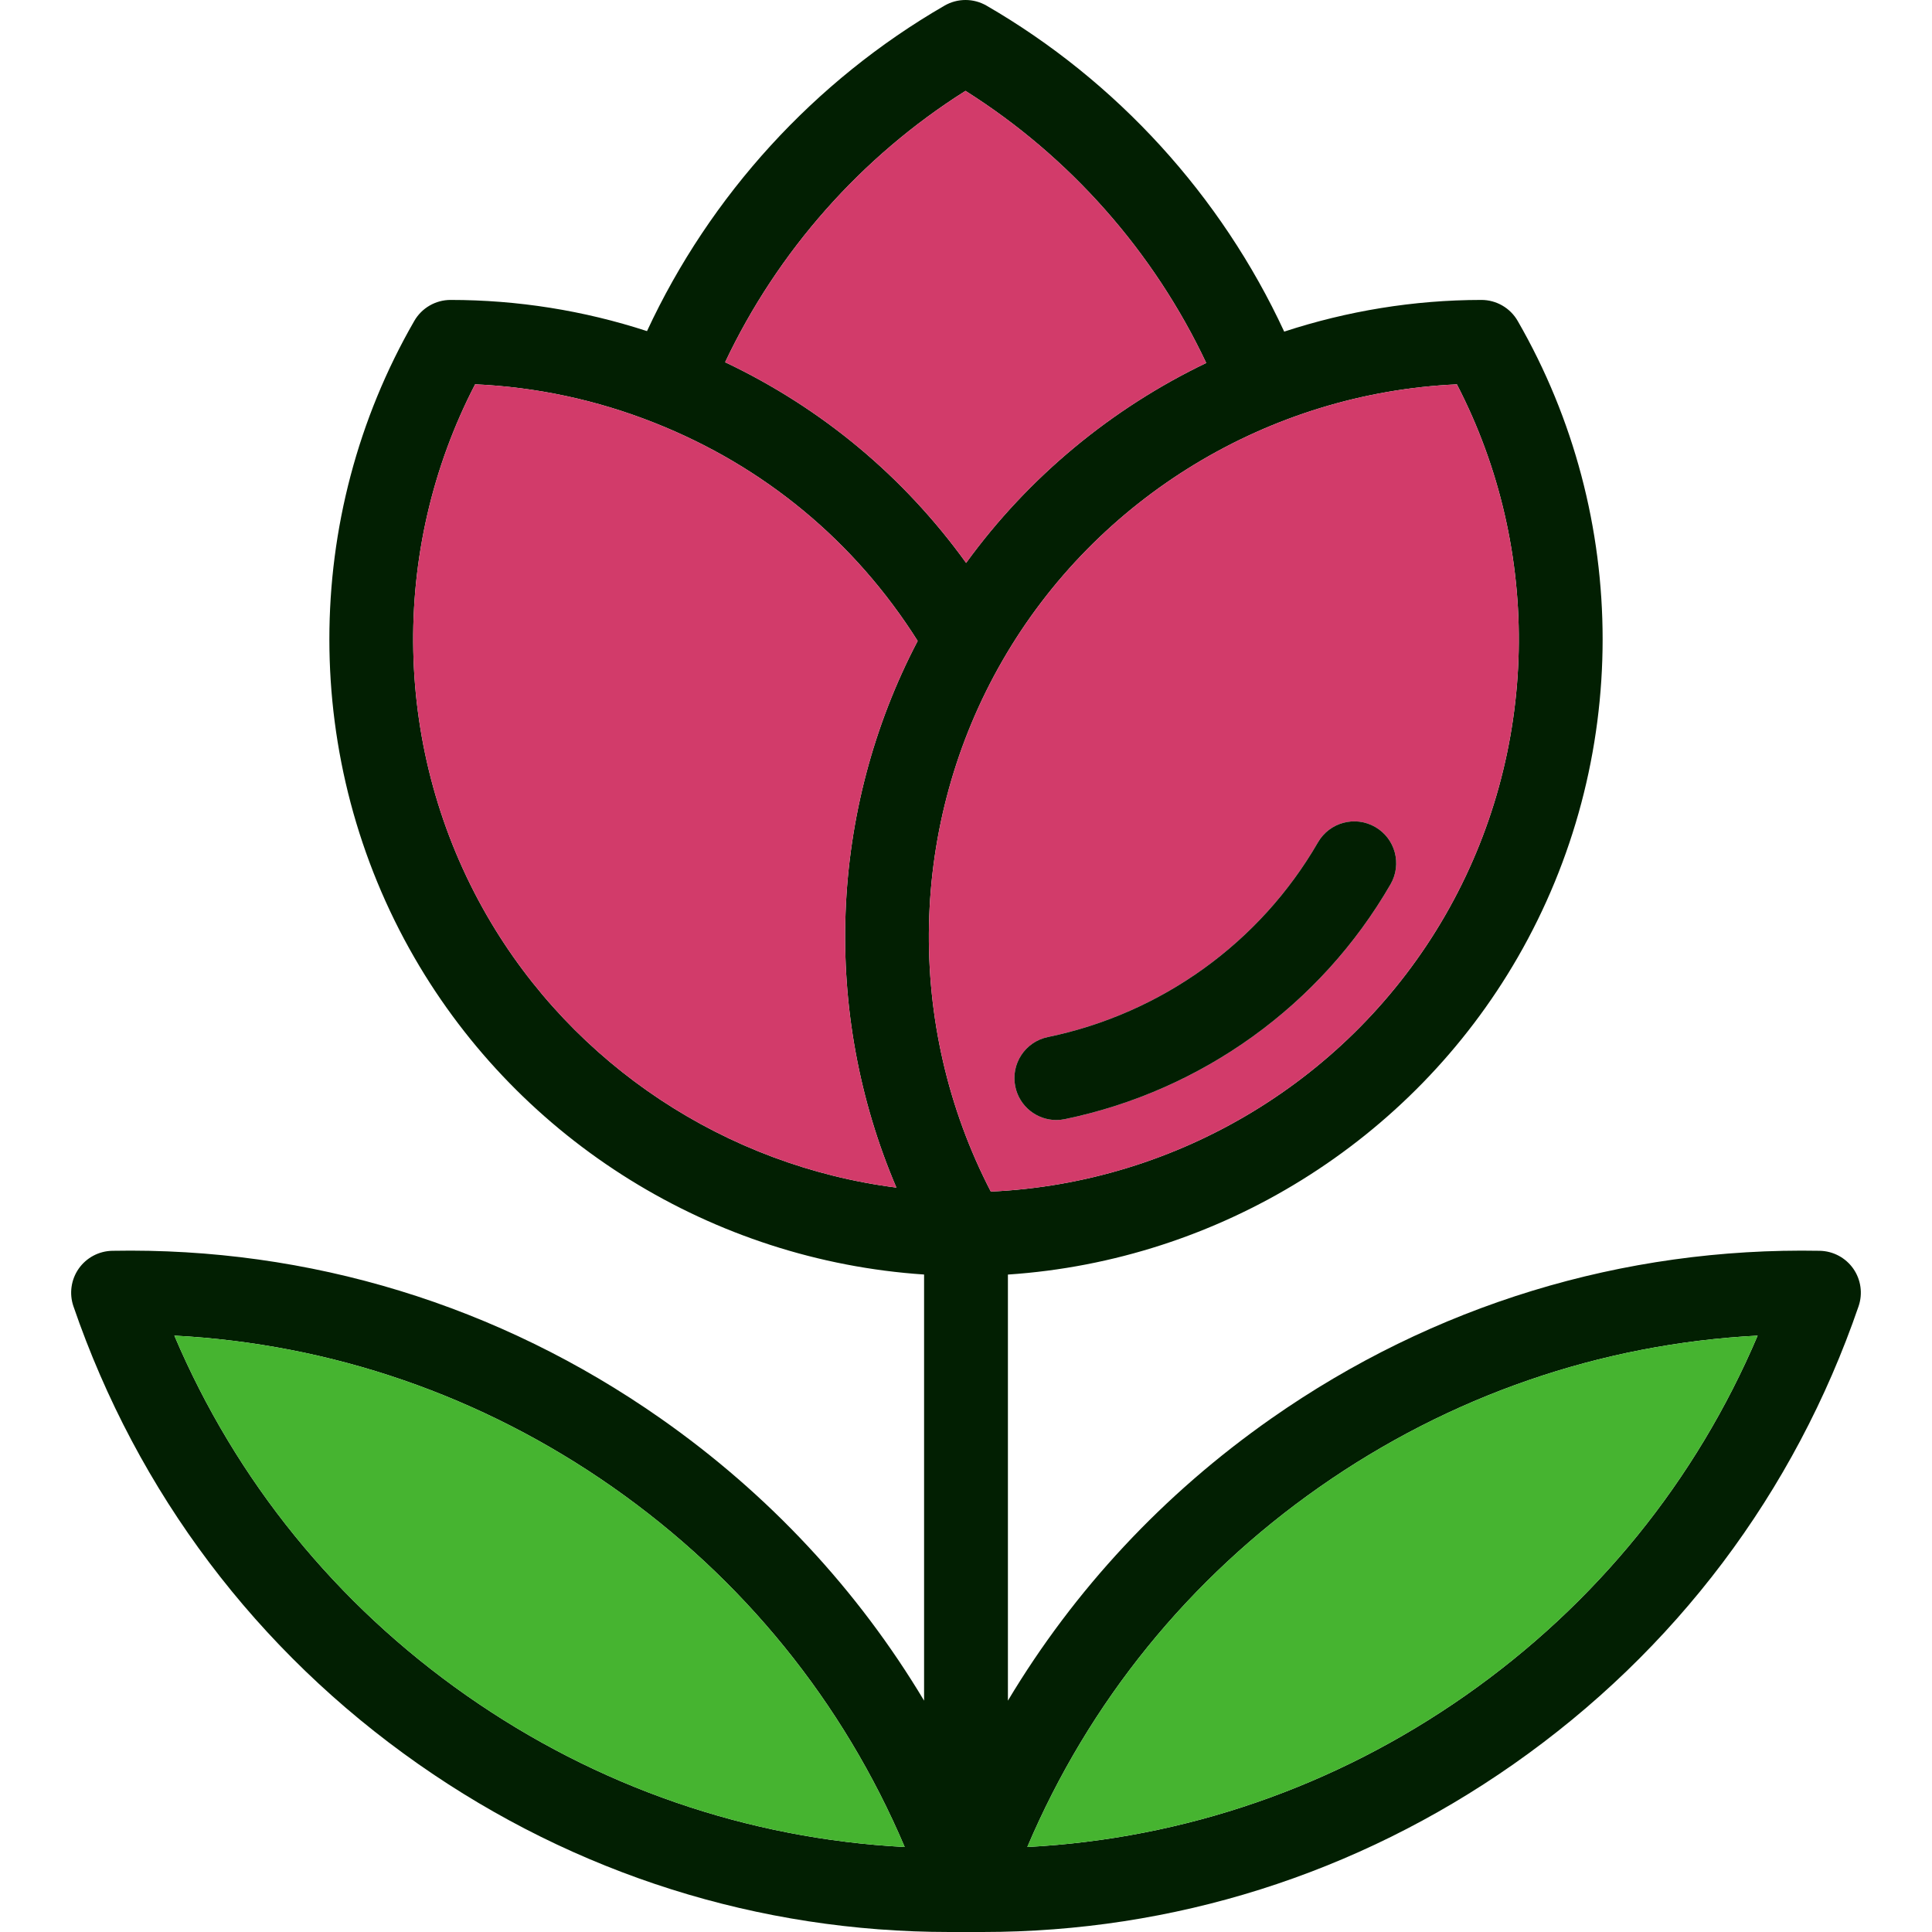
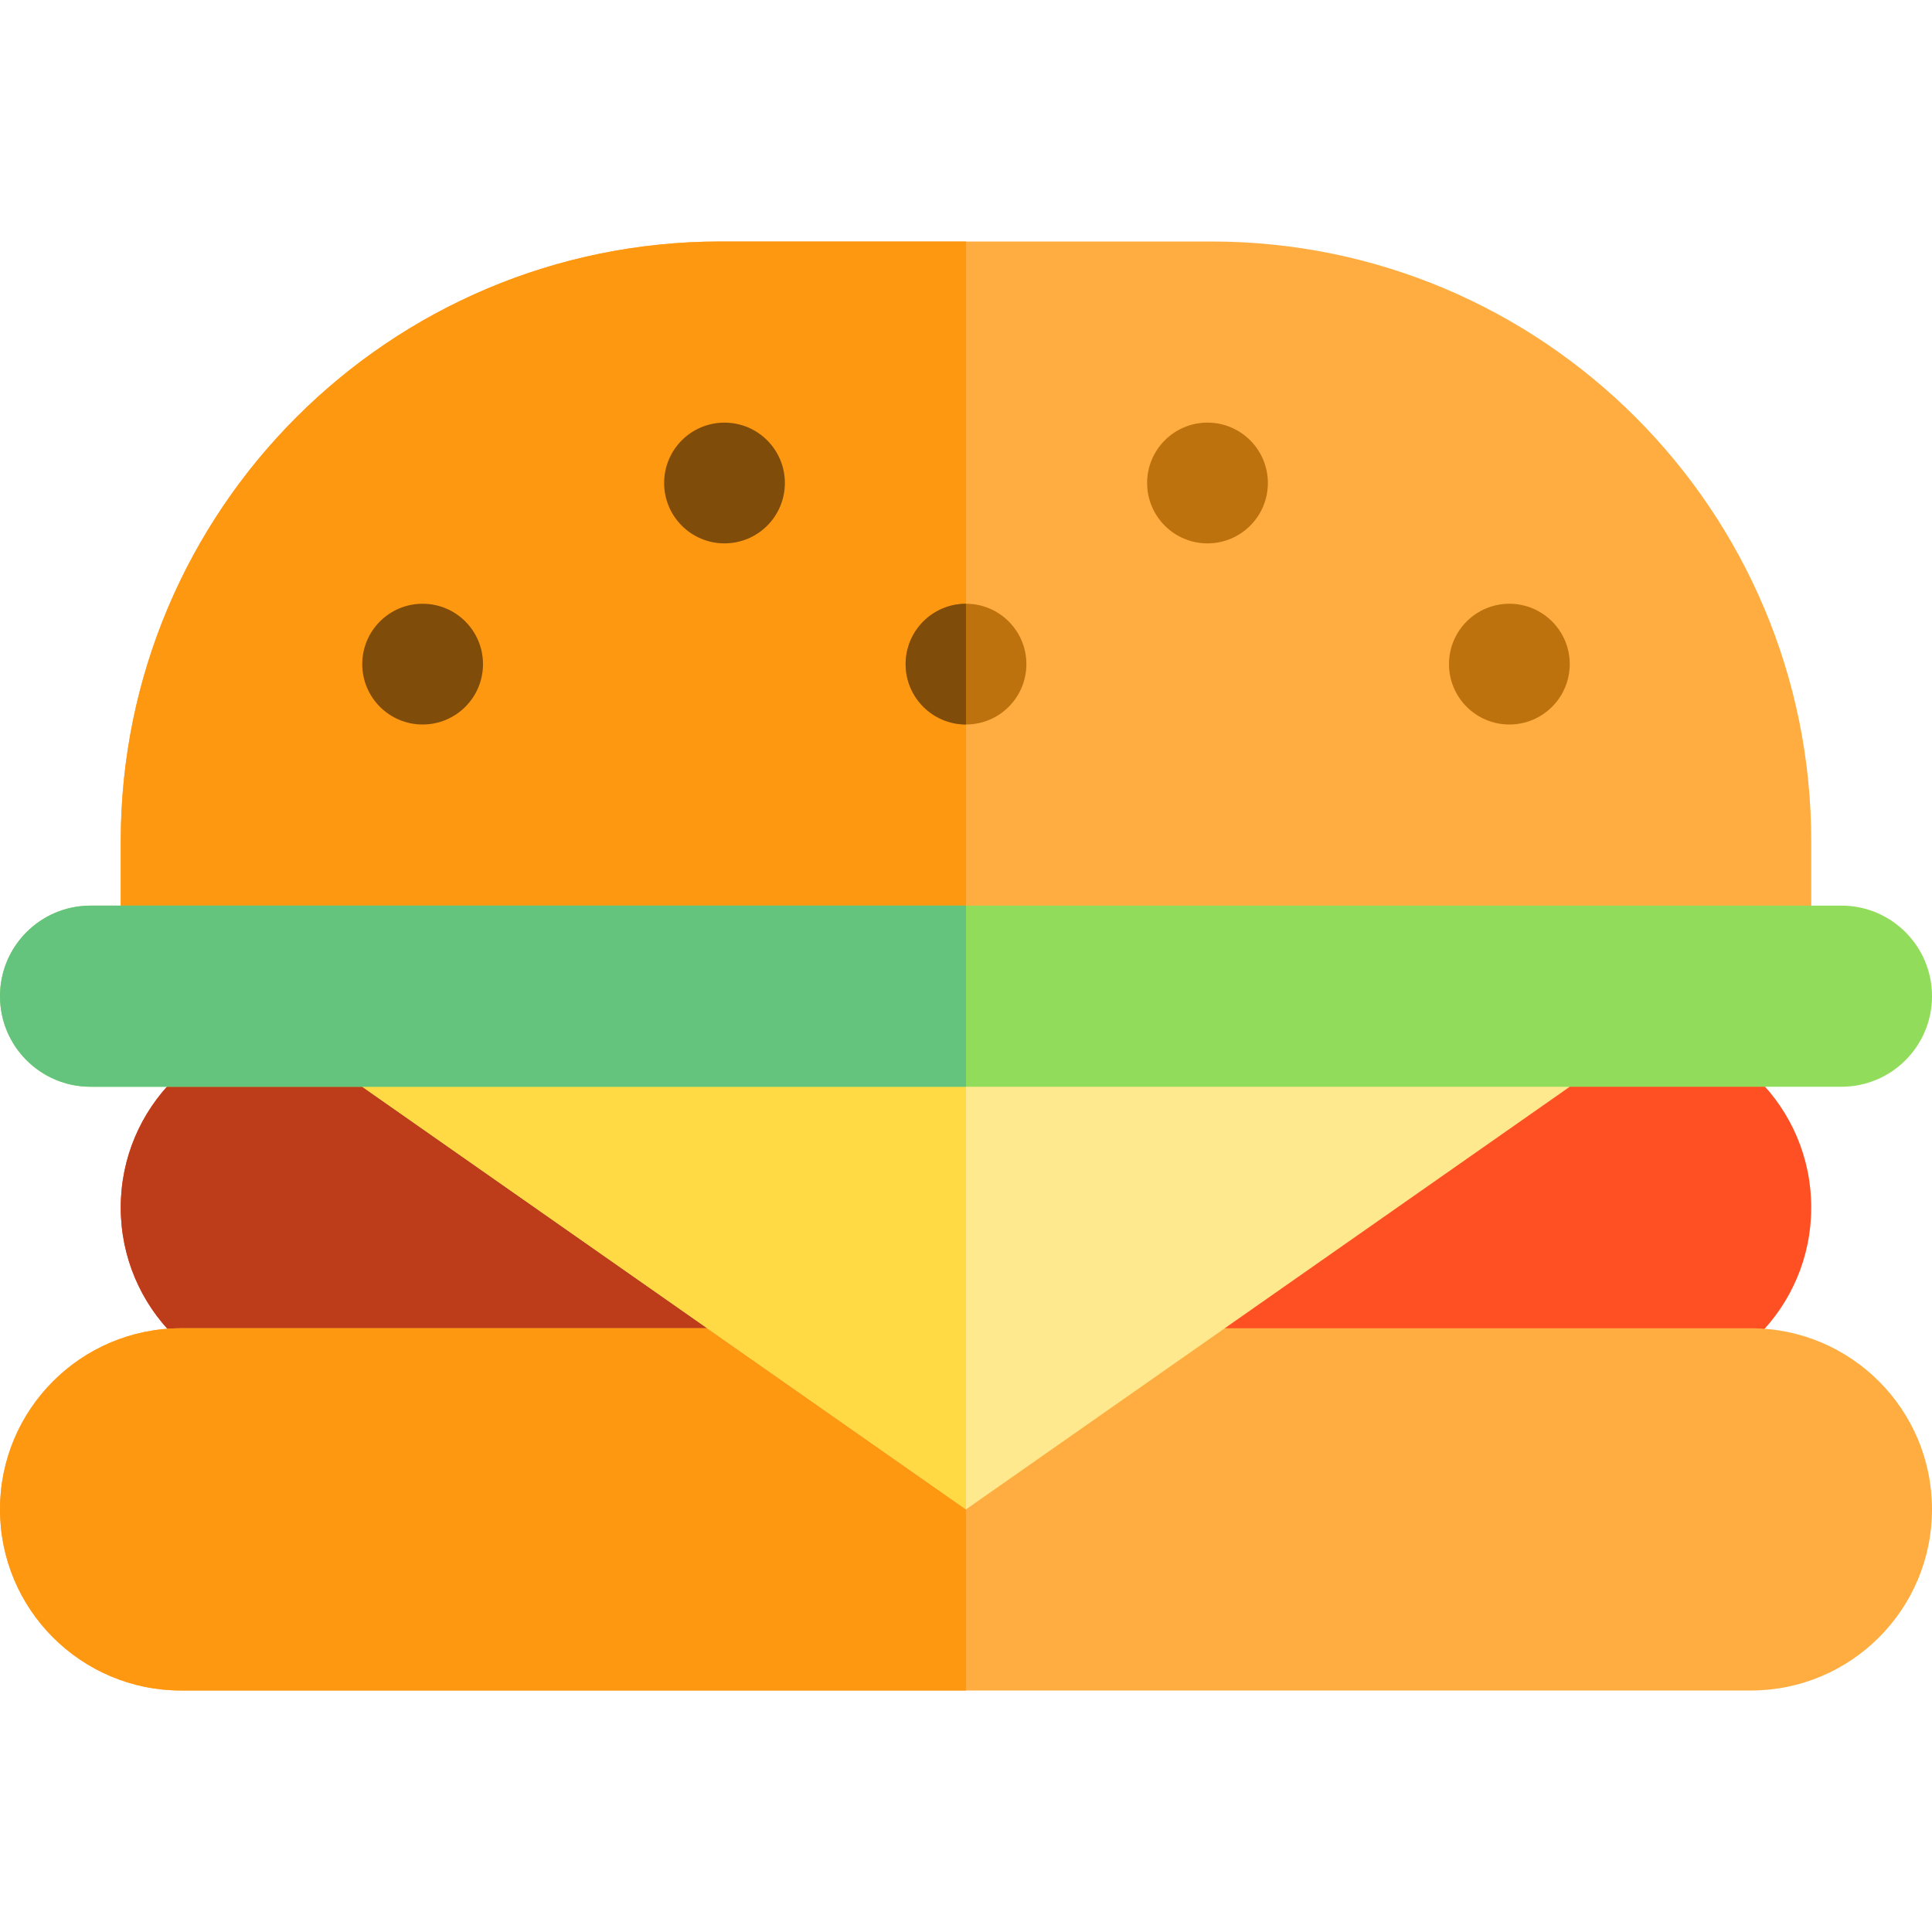
- <svg xmlns="http://www.w3.org/2000/svg" version="1.1" id="Layer_1" x="0px" y="0px" viewBox="0 0 511.446 511.446" style="enable-background:new 0 0 511.446 511.446;" xml:space="preserve">
-   <path style="fill:#021F02;" d="M490.608,335.843c2.03,2.907,2.552,6.613,1.398,9.963c-8.466,24.653-20.593,47.454-35.959,67.847 s-33.973,38.367-55.387,53.368c-41.574,29.114-90.082,44.425-140.565,44.425c-1.243,0-7.5,0-8.743,0 c-50.483,0-98.991-15.311-140.565-44.425c-42.827-29.99-74.415-71.908-91.347-121.215c-1.154-3.351-0.632-7.057,1.398-9.963 c2.042-2.907,5.337-4.66,8.887-4.727c52.169-0.976,102.32,14.379,145.147,44.37c28.614,20.038,52.203,45.39,69.755,74.715V337.396 c-55.831-3.728-106.802-35.172-134.928-83.902c-30.001-51.959-30.012-116.544-0.022-168.547c1.975-3.428,5.647-5.548,9.608-5.548 c0,0,0,0,0.011,0c17.741,0.011,35.183,2.785,51.981,8.255c16.687-35.926,44.325-66.26,78.765-86.165 c3.428-1.986,7.667-1.986,11.106,0c34.473,19.938,62.133,50.328,78.809,86.298c16.643-5.448,34.229-8.377,52.192-8.388 c0.011,0,0.011,0,0.011,0c3.961,0,7.633,2.119,9.608,5.559c29.99,52.003,29.979,116.577-0.022,168.536 c-28.148,48.763-79.142,80.196-134.928,83.913V450.2c17.553-29.325,41.141-54.677,69.755-74.715 c42.827-29.99,93.033-45.335,145.147-44.37C485.271,331.181,488.566,332.936,490.608,335.843z M387.933,448.847 c34.55-24.199,61.057-56.907,77.356-95.274c-41.629,2.186-81.439,15.899-115.989,40.087c-34.55,24.199-61.057,56.918-77.344,95.285 C313.584,486.748,353.383,473.033,387.933,448.847z M382.53,242.399c24.964-43.238,26.007-96.539,3.14-140.653 c-49.64,2.252-95.285,29.802-120.238,73.04c-24.964,43.238-26.007,96.539-3.14,140.653 C311.931,313.185,357.577,285.625,382.53,242.399z M319.32,96.087c-13.891-29.447-36.104-54.61-63.731-72.03 c-27.56,17.375-49.74,42.461-63.631,71.83c25.574,12.138,47.277,30.223,63.797,53.124 C272.332,126.187,294.312,108.092,319.32,96.087z M237.294,314.384c-19.805-46.345-17.93-99.746,5.636-144.714 c-16.621-26.329-40.597-46.234-69.678-57.739c-15.256-6.047-31.2-9.464-47.476-10.196c-22.867,44.114-21.824,97.427,3.14,140.665 C151.861,282.153,192.325,308.636,237.294,314.384z M239.491,488.944c-16.288-38.367-42.794-71.087-77.344-95.285 c-34.55-24.187-74.36-37.901-115.989-40.087c16.299,38.367,42.805,71.076,77.356,95.274 C158.063,473.033,197.873,486.748,239.491,488.944z" />
-   <path style="fill:#46B430;" d="M465.288,353.572c-16.299,38.367-42.805,71.076-77.356,95.274 c-34.55,24.187-74.349,37.901-115.978,40.098c16.288-38.367,42.794-71.087,77.344-95.285 C383.85,369.472,423.659,355.757,465.288,353.572z" />
-   <path style="fill:#D23B6A;" d="M385.67,101.744c22.867,44.114,21.824,97.416-3.14,140.653 c-24.953,43.227-70.599,70.787-120.238,73.04c-22.867-44.114-21.824-97.416,3.14-140.653 C290.384,131.547,336.03,103.997,385.67,101.744z M368.117,234.078c3.062-5.315,1.254-12.094-4.061-15.156 c-5.303-3.062-12.094-1.243-15.156,4.061c-15.311,26.517-41.374,45.313-71.508,51.548c-6.003,1.243-9.864,7.112-8.621,13.115 c1.087,5.248,5.703,8.854,10.851,8.854c0.743,0,1.509-0.078,2.263-0.233C318.211,288.742,349.644,266.076,368.117,234.078z" />
-   <path style="fill:#021F02;" d="M364.056,218.922c5.315,3.062,7.123,9.841,4.061,15.156c-18.473,31.998-49.906,54.666-86.232,62.188 c-0.754,0.155-1.52,0.233-2.263,0.233c-5.148,0-9.764-3.606-10.851-8.854c-1.243-6.002,2.618-11.872,8.621-13.115 c30.134-6.235,56.197-25.031,71.508-51.548C351.962,217.679,358.753,215.859,364.056,218.922z" />
-   <g>
-     <path style="fill:#D23B6A;" d="M255.59,24.057c27.627,17.419,49.84,42.583,63.731,72.03 c-25.009,12.005-46.988,30.101-63.564,52.924c-16.521-22.9-38.223-40.986-63.797-53.124 C205.85,66.517,228.029,41.431,255.59,24.057z" />
-     <path style="fill:#D23B6A;" d="M242.93,169.67c-23.566,44.969-25.441,98.37-5.636,144.714 c-44.969-5.747-85.433-32.231-108.378-71.985c-24.964-43.238-26.007-96.55-3.14-140.665c16.277,0.732,32.22,4.15,47.476,10.196 C202.333,123.437,226.31,143.341,242.93,169.67z" />
+ <svg xmlns="http://www.w3.org/2000/svg" version="1.1" id="Layer_1" x="0px" y="0px" viewBox="0 0 320 320" style="enable-background:new 0 0 320 320;" xml:space="preserve">
+   <g id="XMLID_813_">
+     <path id="XMLID_814_" style="fill:#FFAD41;" d="M300,159.355v-20C300,84.483,255.518,40,200.645,40h-81.29 C64.482,40,20,84.483,20,139.355v20H300z" />
+     <path id="XMLID_815_" style="fill:#FF9811;" d="M160,40h-40.645C64.482,40,20,84.483,20,139.355v20h140V40z" />
+     <circle id="XMLID_816_" style="fill:#804C09;" cx="70" cy="110" r="10" />
+     <circle id="XMLID_817_" style="fill:#804C09;" cx="120" cy="80" r="10" />
+     <circle id="XMLID_818_" style="fill:#BD720D;" cx="250" cy="110" r="10" />
+     <circle id="XMLID_819_" style="fill:#BD720D;" cx="200" cy="80" r="10" />
+     <circle id="XMLID_820_" style="fill:#BD720D;" cx="160" cy="110" r="10" />
+     <path id="XMLID_821_" style="fill:#804C09;" d="M160,100c-5.523,0-10,4.477-10,10s4.477,10,10,10" />
+     <path id="XMLID_822_" style="fill:#FF5023;" d="M270,170H50c-16.568,0-30,13.432-30,30s13.432,30,30,30h220 c16.568,0,30-13.432,30-30S286.568,170,270,170z" />
+     <path id="XMLID_823_" style="fill:#BD3C1A;" d="M160,170H50c-16.568,0-30,13.432-30,30s13.432,30,30,30h110V170z" />
+     <path id="XMLID_824_" style="fill:#FFAD41;" d="M320,250c0,16.568-13.432,30-30,30H30c-16.568,0-30-13.432-30-30l0,0 c0-16.568,13.432-30,30-30h260C306.568,220,320,233.432,320,250L320,250z" />
+     <path id="XMLID_825_" style="fill:#FF9811;" d="M160,220H30c-16.568,0-30,13.432-30,30s13.432,30,30,30h130V220z" />
+     <polygon id="XMLID_826_" style="fill:#FFE98F;" points="60,180 160,170 260,180 160,250 " />
+     <polygon id="XMLID_827_" style="fill:#FFDA44;" points="60,180 160,170 160,250 " />
+     <path id="XMLID_828_" style="fill:#91DC5A;" d="M320,165c0,8.284-6.716,15-15,15H15c-8.284,0-15-6.716-15-15l0,0 c0-8.284,6.716-15,15-15h290C313.284,150,320,156.716,320,165L320,165z" />
+     <path id="XMLID_829_" style="fill:#64C37D;" d="M160,150H15c-8.284,0-15,6.716-15,15s6.716,15,15,15h145V150z" />
  </g>
-   <path style="fill:#46B430;" d="M162.146,393.658c34.55,24.199,61.057,56.918,77.344,95.285 c-41.618-2.197-81.427-15.91-115.978-40.098c-34.55-24.199-61.057-56.907-77.356-95.274 C87.786,355.757,127.596,369.472,162.146,393.658z" />
</svg>
